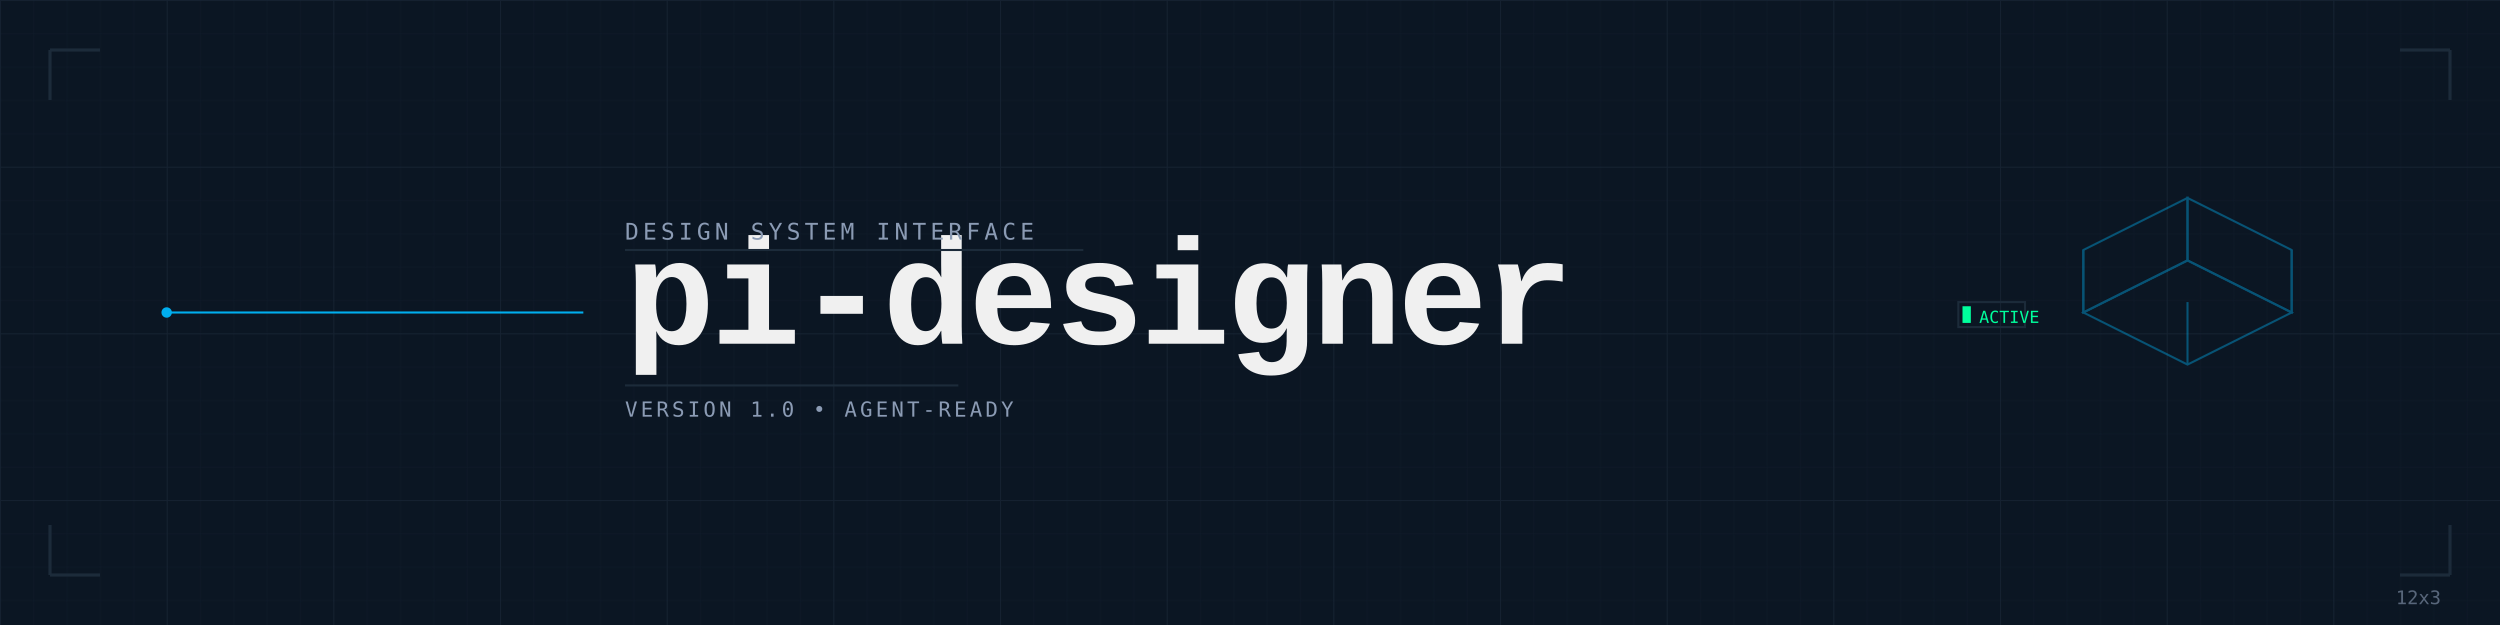
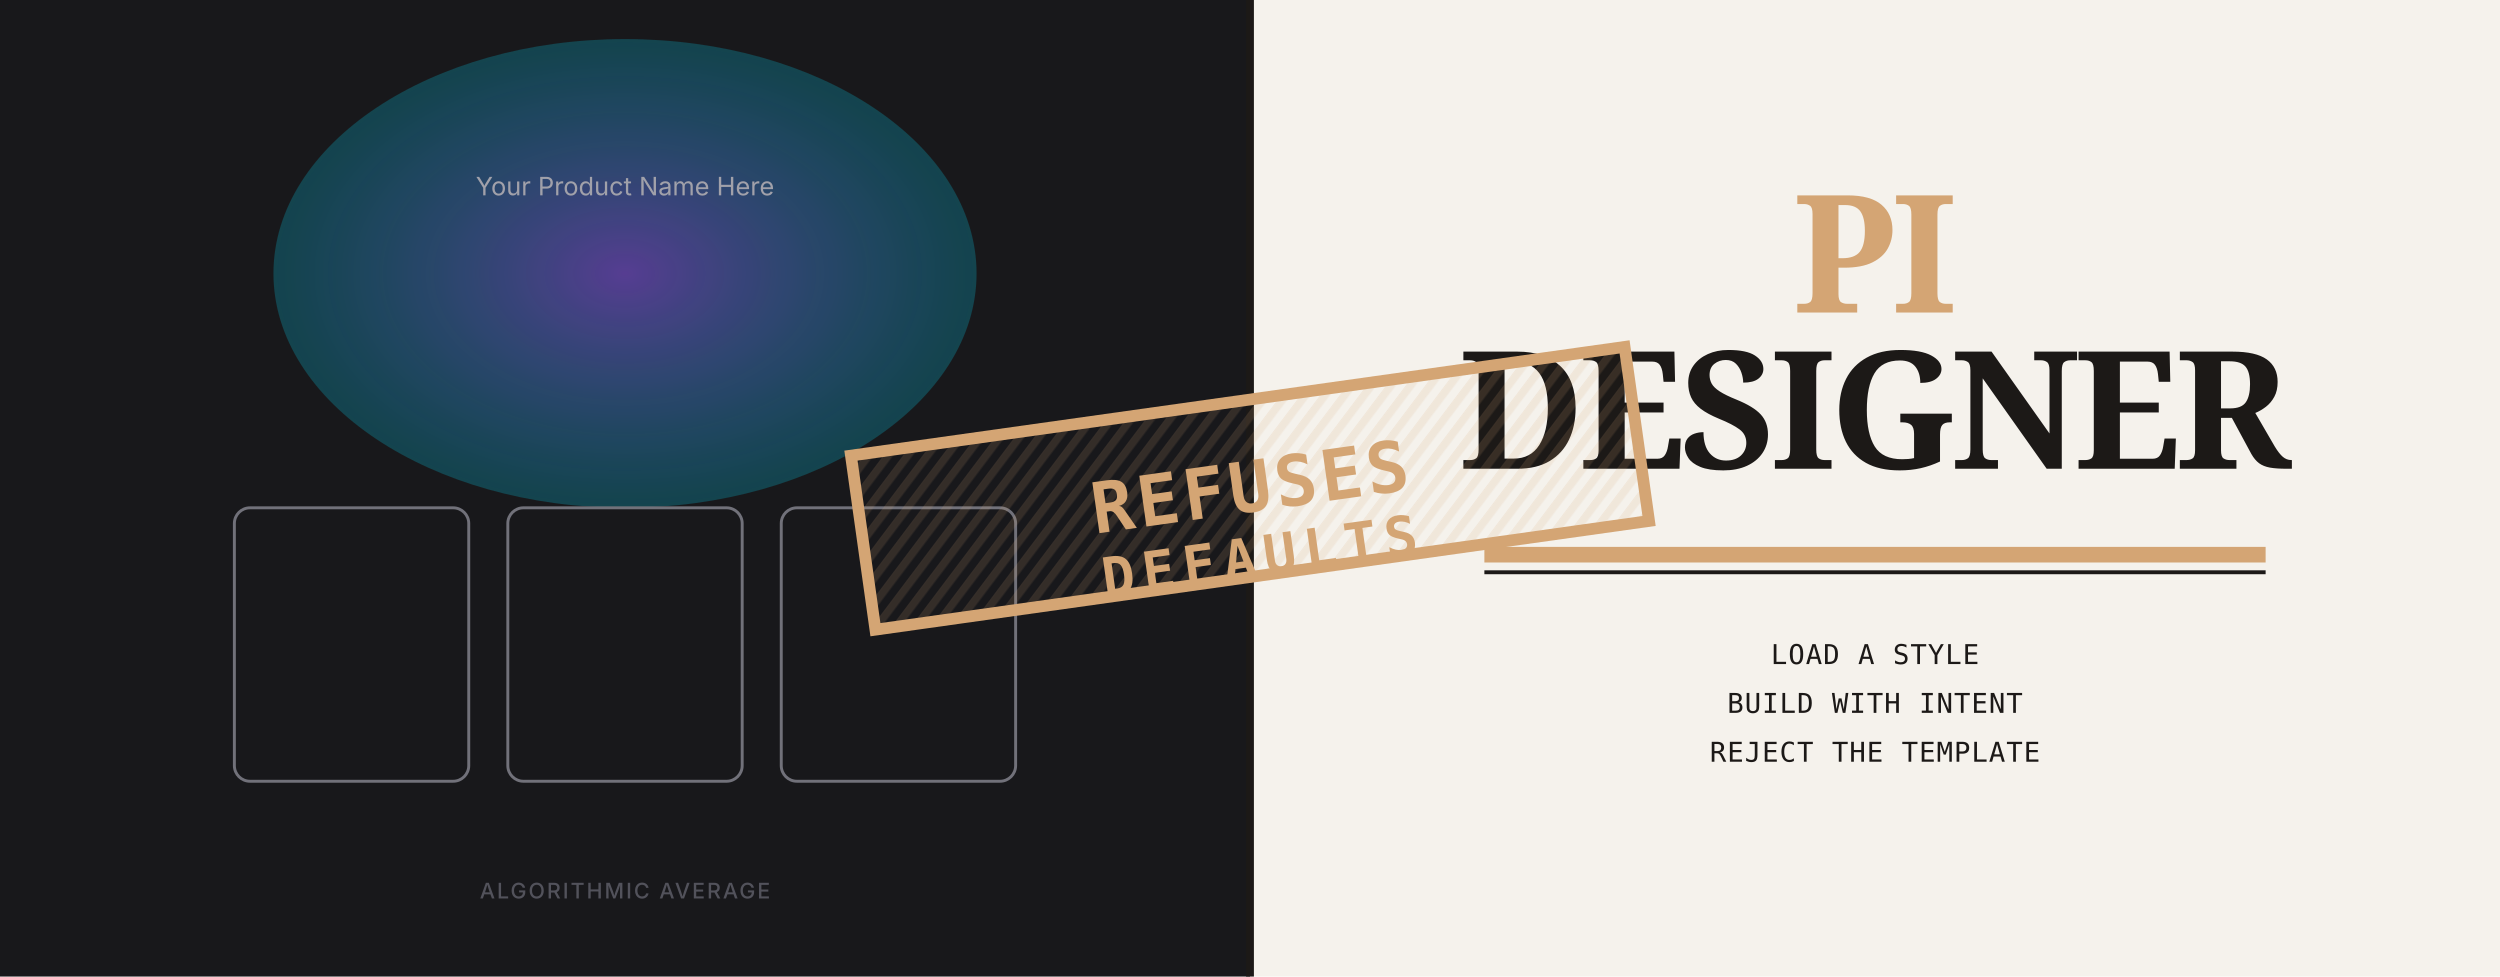
- <svg xmlns="http://www.w3.org/2000/svg" viewBox="0 0 1200 300">
+ <svg xmlns="http://www.w3.org/2000/svg" width="1280" height="500" viewBox="0 0 1280 500">
  <defs>
-     <pattern id="smallGrid" width="16" height="16" patternUnits="userSpaceOnUse">
-       <path d="M 16 0 L 0 0 0 16" fill="none" stroke="rgba(28,43,58,0.3)" stroke-width="0.5" />
-     </pattern>
-     <pattern id="grid" width="80" height="80" patternUnits="userSpaceOnUse">
-       <rect width="80" height="80" fill="url(#smallGrid)" />
-       <path d="M 80 0 L 0 0 0 80" fill="none" stroke="rgba(28,43,58,0.5)" stroke-width="1" />
+     <radialGradient id="genericBlob" cx="50%" cy="50%">
+       <stop offset="0%" style="stop-color:#8b5cf6;stop-opacity:0.6" />
+       <stop offset="100%" style="stop-color:#06b6d4;stop-opacity:0.3" />
+     </radialGradient>
+     <pattern id="stripes" width="8" height="8" patternUnits="userSpaceOnUse" patternTransform="rotate(45)">
+       <rect width="4" height="8" fill="#d4a574" />
+       <rect x="4" width="4" height="8" fill="transparent" />
    </pattern>
  </defs>
-   <rect width="1200" height="300" fill="#0b1623" />
-   <rect width="1200" height="300" fill="url(#grid)" />
-   <g stroke="#1c2b3a" stroke-width="1.5" fill="none">
-     <path d="M 24 24 L 24 48 M 24 24 L 48 24" />
-     <path d="M 1176 24 L 1176 48 M 1176 24 L 1152 24" />
-     <path d="M 24 276 L 24 252 M 24 276 L 48 276" />
-     <path d="M 1176 276 L 1176 252 M 1176 276 L 1152 276" />
+   <rect width="640" height="500" fill="#18181b" />
+   <ellipse cx="320" cy="140" rx="180" ry="120" fill="url(#genericBlob)" opacity="0.9" />
+   <rect x="120" y="260" width="120" height="140" fill="none" stroke="#71717a" stroke-width="1.5" rx="8" />
+   <rect x="260" y="260" width="120" height="140" fill="none" stroke="#71717a" stroke-width="1.5" rx="8" />
+   <rect x="400" y="260" width="120" height="140" fill="none" stroke="#71717a" stroke-width="1.5" rx="8" />
+   <text x="320" y="100" font-family="system-ui, -apple-system" font-size="13" fill="#a1a1aa" text-anchor="middle" letter-spacing="0">
+     Your Product Name Here
+   </text>
+   <text x="320" y="460" font-family="system-ui, -apple-system" font-size="11" fill="#52525b" text-anchor="middle" font-weight="500" letter-spacing="1">
+     ALGORITHMIC AVERAGE
+   </text>
+   <rect x="640" width="640" height="500" fill="#f5f2ec" />
+   <text x="960" y="160" font-family="serif" font-size="84" fill="#d4a574" text-anchor="middle" font-weight="900" letter-spacing="-3">
+     PI
+   </text>
+   <text x="960" y="240" font-family="serif" font-size="84" fill="#1c1917" text-anchor="middle" font-weight="900" letter-spacing="-3">
+     DESIGNER
+   </text>
+   <rect x="760" y="280" width="400" height="8" fill="#d4a574" />
+   <rect x="760" y="292" width="400" height="2" fill="#1c1917" />
+   <text x="960" y="340" font-family="monospace" font-size="14" fill="#1c1917" text-anchor="middle" letter-spacing="0.5">
+     LOAD A STYLE
+   </text>
+   <text x="960" y="365" font-family="monospace" font-size="14" fill="#1c1917" text-anchor="middle" letter-spacing="0.5">
+     BUILD WITH INTENT
+   </text>
+   <text x="960" y="390" font-family="monospace" font-size="14" fill="#1c1917" text-anchor="middle" letter-spacing="0.5">
+     REJECT THE TEMPLATE
+   </text>
+   <rect x="638" y="0" width="4" height="500" fill="#1c1917" />
+   <g transform="translate(640, 250) rotate(-8)">
+     <rect x="-200" y="-45" width="400" height="90" fill="url(#stripes)" opacity="0.15" />
+     <rect x="-200" y="-45" width="400" height="90" fill="none" stroke="#d4a574" stroke-width="6" />
+     <text x="0" y="12" font-family="monospace" font-size="36" fill="#d4a574" text-anchor="middle" font-weight="900" letter-spacing="2">
+       REFUSES
+     </text>
+     <text x="0" y="45" font-family="monospace" font-size="28" fill="#d4a574" text-anchor="middle" font-weight="900" letter-spacing="4">
+       DEFAULTS
+     </text>
  </g>
-   <g stroke="#00aeef" fill="#00aeef">
-     <circle cx="80" cy="150" r="2" />
-     <line x1="80" y1="150" x2="280" y2="150" stroke-width="1" />
-   </g>
-   <text x="300" y="165" font-family="'JetBrains Mono', 'Courier New', monospace" font-size="72" font-weight="700" fill="#f0f0f0" letter-spacing="-2">pi-designer</text>
-   <g>
-     <text x="300" y="115" font-family="'JetBrains Mono', monospace" font-size="11" fill="#8b9bb4" letter-spacing="2">DESIGN SYSTEM INTERFACE</text>
-     <line x1="300" y1="120" x2="520" y2="120" stroke="#1c2b3a" stroke-width="1" />
-   </g>
-   <g>
-     <line x1="300" y1="185" x2="460" y2="185" stroke="#1c2b3a" stroke-width="1" />
-     <text x="300" y="200" font-family="'JetBrains Mono', monospace" font-size="10" fill="#8b9bb4" letter-spacing="1.5">VERSION 1.0 • AGENT-READY</text>
-   </g>
-   <g stroke="#00aeef" stroke-width="1" fill="none" opacity="0.4">
-     <path d="M 1000 150 L 1050 125 L 1100 150 L 1050 175 Z" />
-     <path d="M 1000 150 L 1050 125 L 1050 95 L 1000 120 Z" />
-     <path d="M 1050 125 L 1100 150 L 1100 120 L 1050 95 Z" />
-     <line x1="1000" y1="150" x2="1000" y2="120" />
-     <line x1="1050" y1="175" x2="1050" y2="145" />
-     <line x1="1100" y1="150" x2="1100" y2="120" />
-   </g>
-   <g>
-     <rect x="940" y="145" width="32" height="12" fill="none" stroke="#1c2b3a" stroke-width="1" />
-     <rect x="942" y="147" width="4" height="8" fill="#00ff9d" />
-     <text x="950" y="155" font-family="'JetBrains Mono', monospace" font-size="8" fill="#00ff9d">ACTIVE</text>
-   </g>
-   <text x="1150" y="290" font-family="'JetBrains Mono', monospace" font-size="9" fill="#8b9bb4" opacity="0.6">12x3</text>
</svg>
